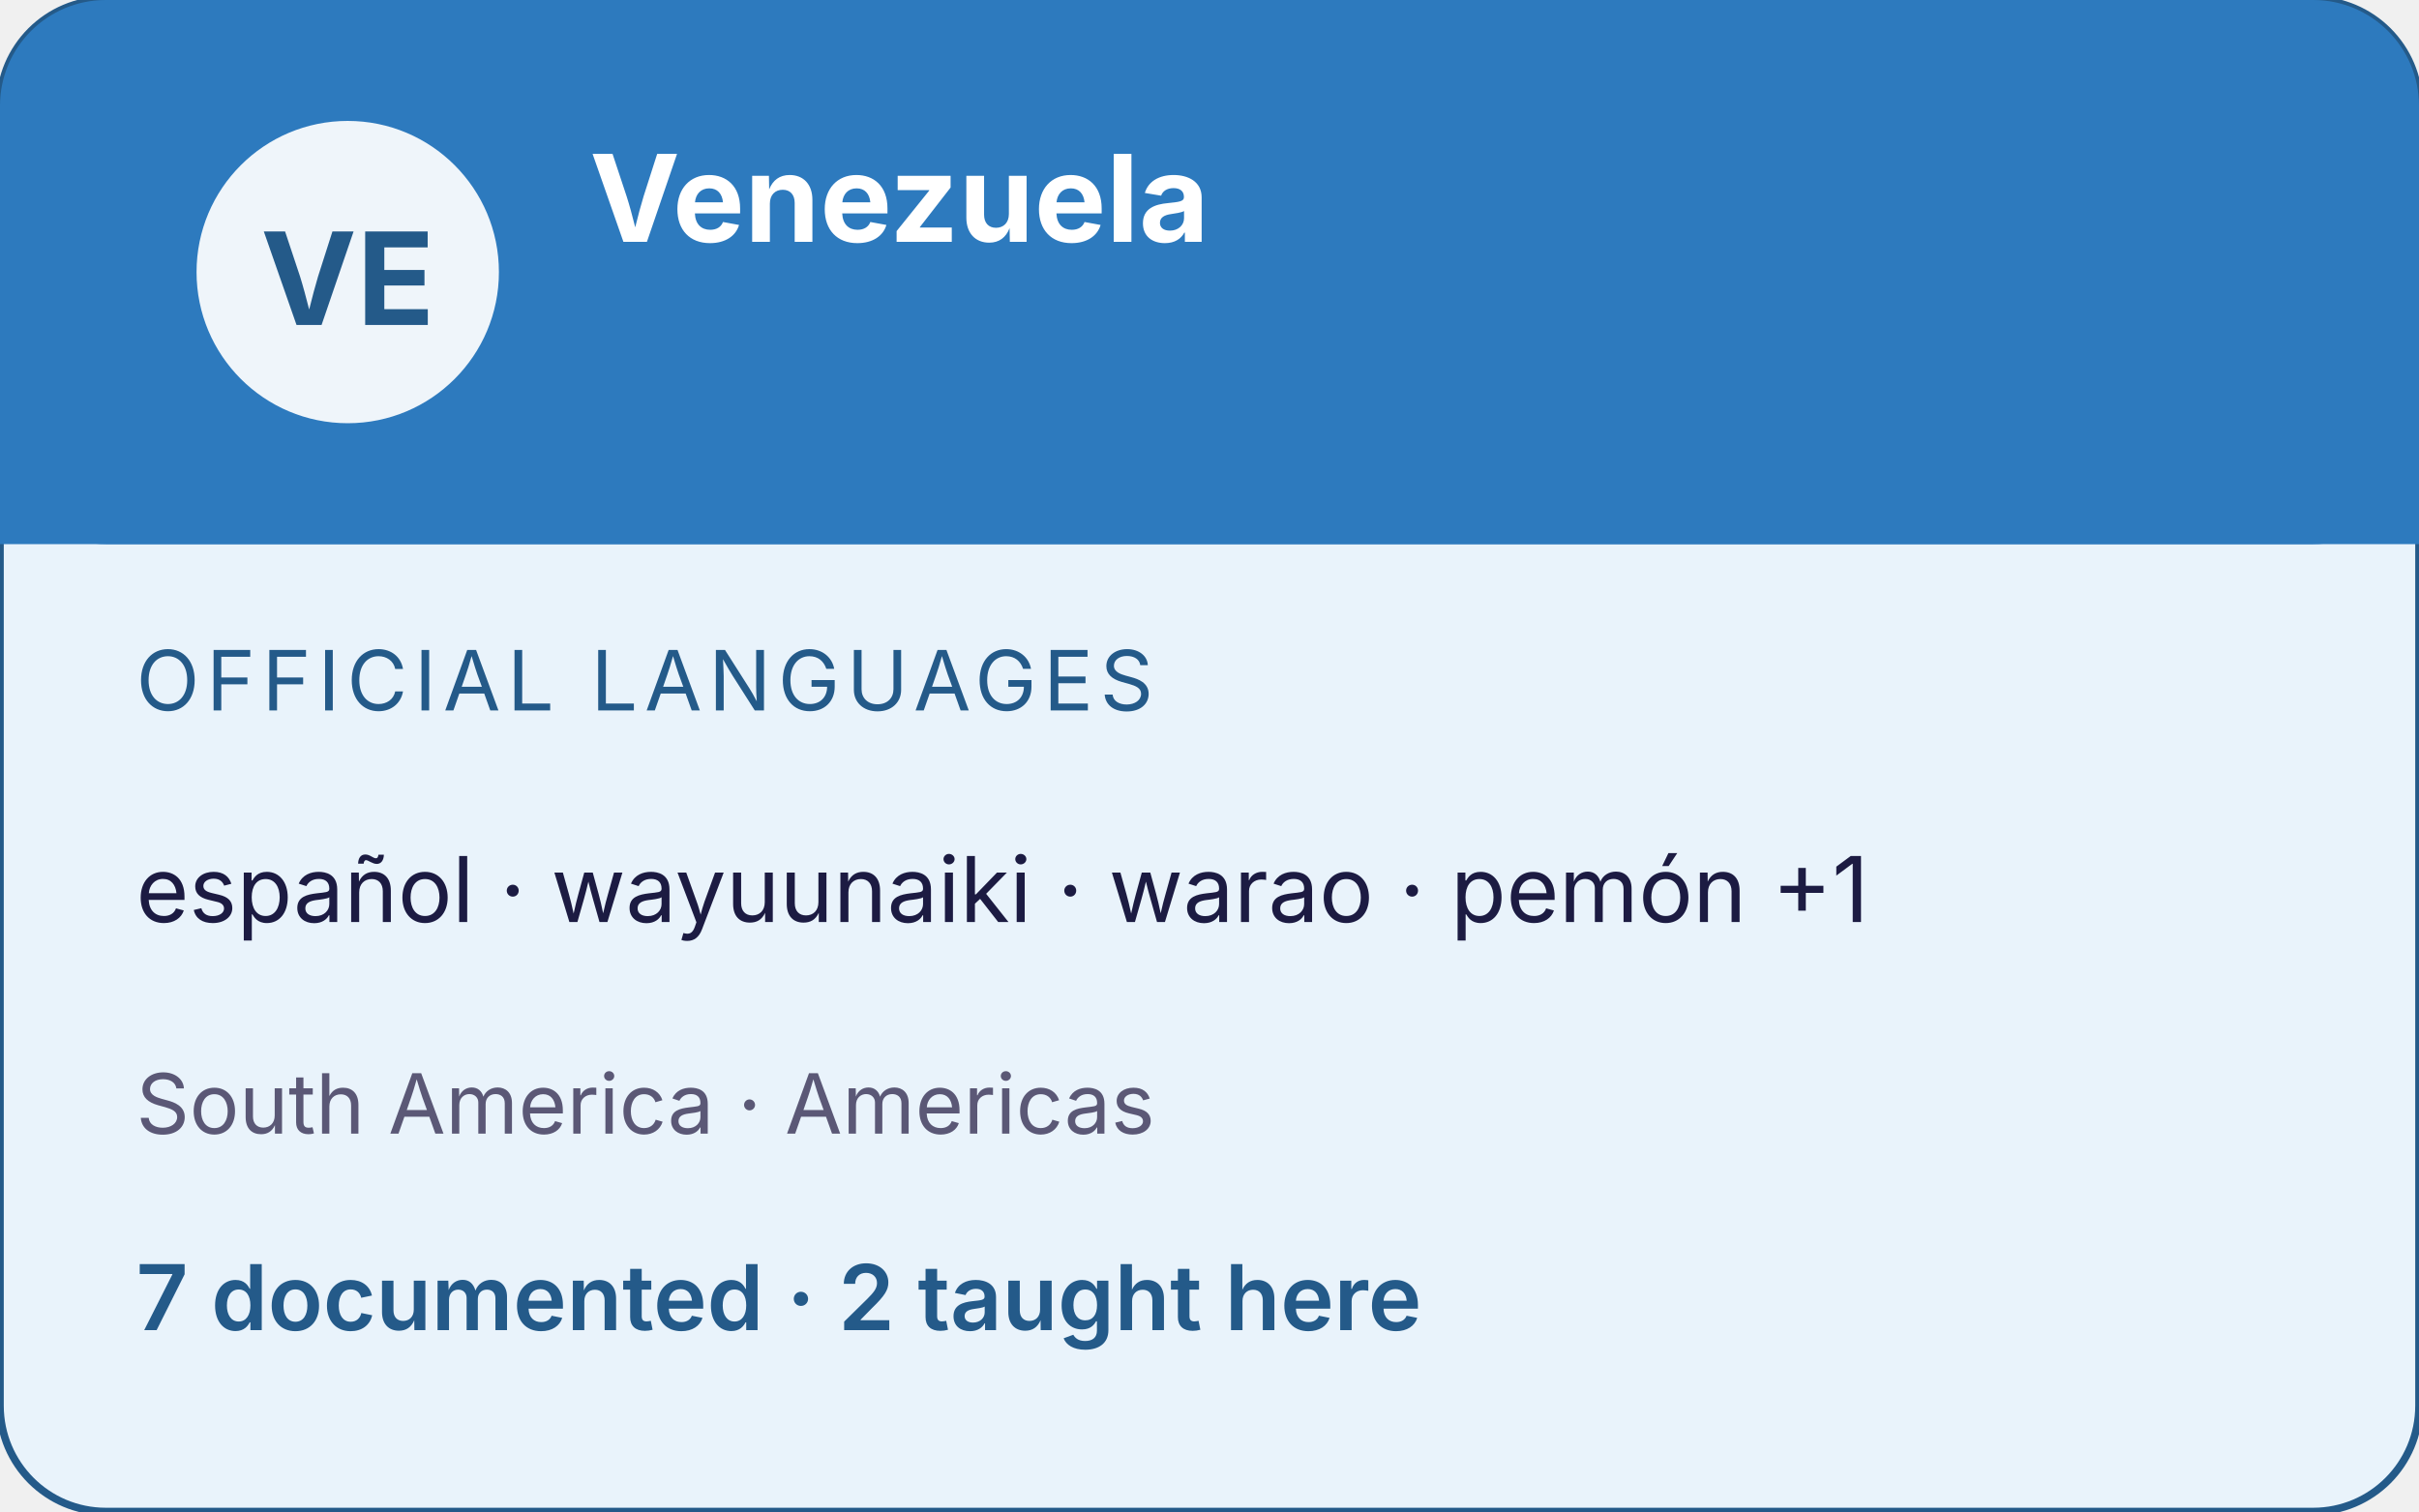
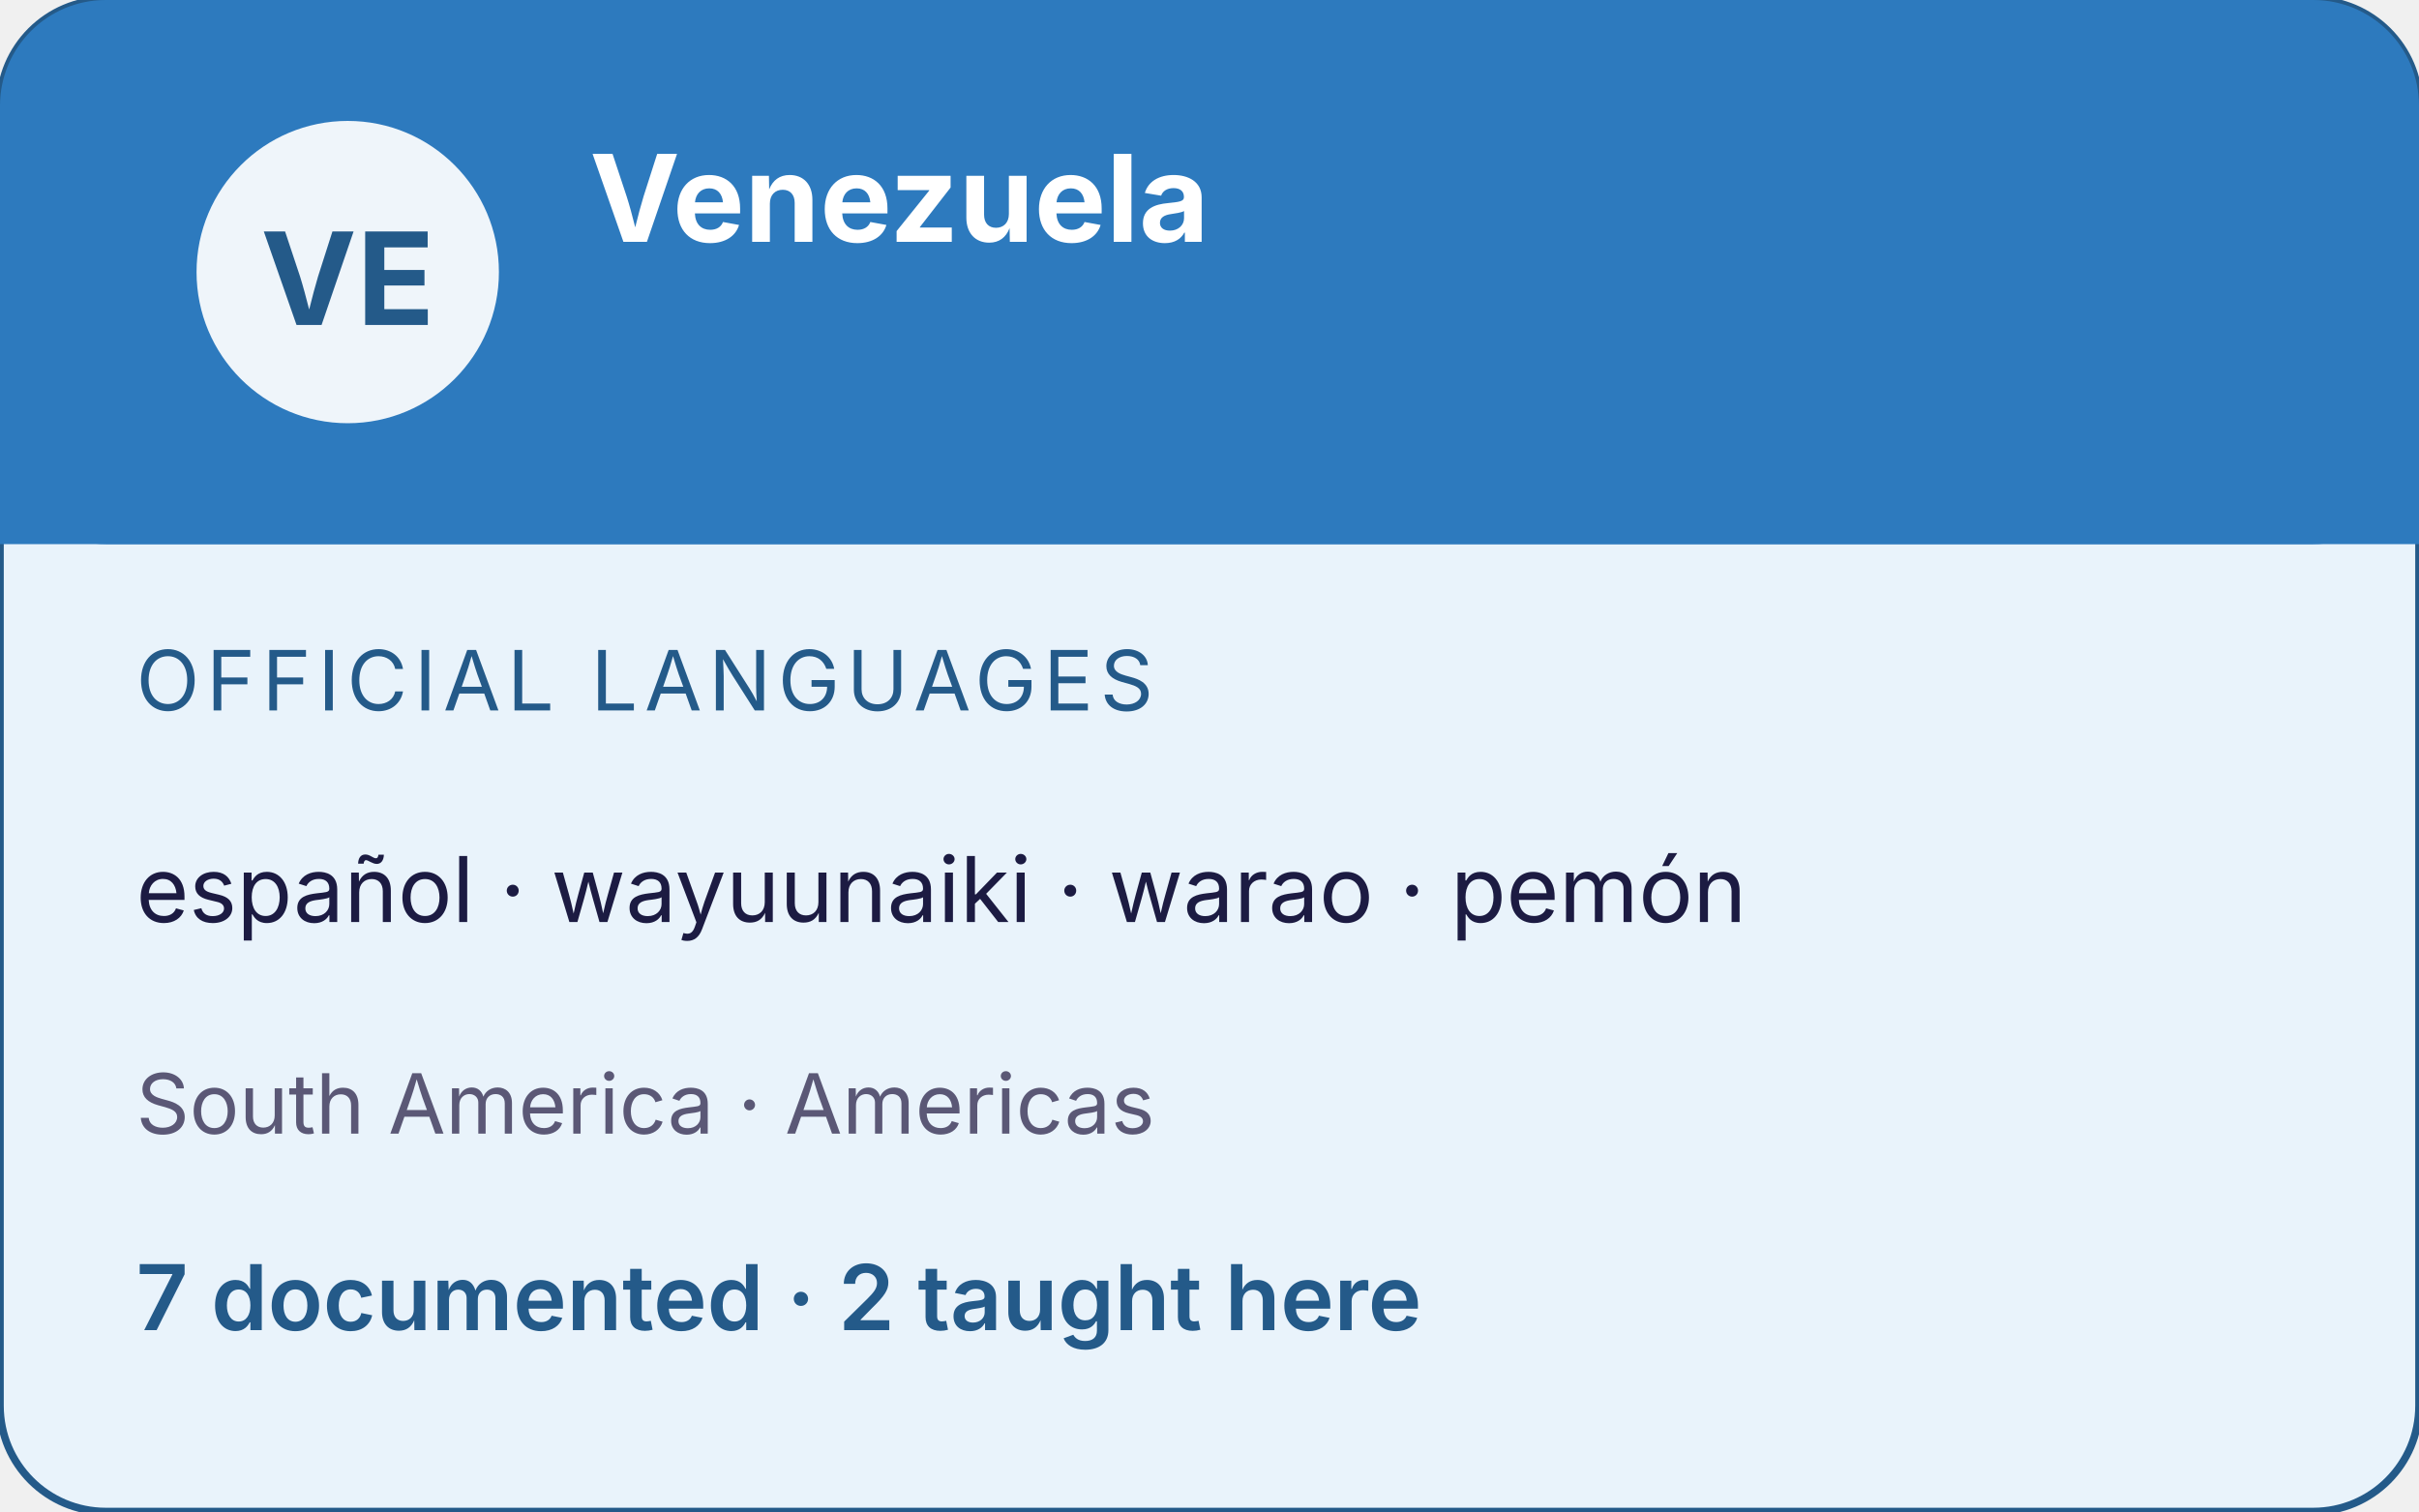
<svg xmlns="http://www.w3.org/2000/svg" viewBox="0 0 320 200" width="320" height="200" role="img" aria-label="Venezuela (VE): español, wayuunaiki, warao, pemón. 7 languages documented for this country, 2 of them have a course on EkGuru." font-family="system-ui,-apple-system,Segoe UI,sans-serif">
  <rect width="320" height="200" rx="14" fill="hsl(208 70% 95%)" stroke="hsl(208 58% 34%)" stroke-width="1" />
  <rect width="320" height="72" rx="14" fill="hsl(208 62% 46%)" />
  <rect y="58" width="320" height="14" fill="hsl(208 62% 46%)" />
  <circle cx="46" cy="36" r="20" fill="#fff" opacity=".92" />
  <text x="46" y="43" text-anchor="middle" font-size="17" font-weight="700" fill="hsl(208 58% 34%)">VE</text>
  <text x="78" y="32" font-size="16" font-weight="700" fill="#fff">Venezuela</text>
  <text x="78" y="52" font-size="12" fill="#fff" opacity=".92" />
  <text x="18" y="94" font-size="11" letter-spacing=".08em" fill="hsl(208 58% 34%)">OFFICIAL LANGUAGES</text>
-   <text x="18" y="122" font-size="12" fill="#1c1b42">español · wayuunaiki · warao · pemón +1</text>
+   <text x="18" y="122" font-size="12" fill="#1c1b42">español · wayuunaiki · warao · pemón</text>
  <text x="18" y="150" font-size="11" fill="#5b5876">South America · Americas</text>
  <text x="18" y="176" font-size="12" font-weight="600" fill="hsl(208 58% 34%)">7 documented · 2 taught here</text>
</svg>
